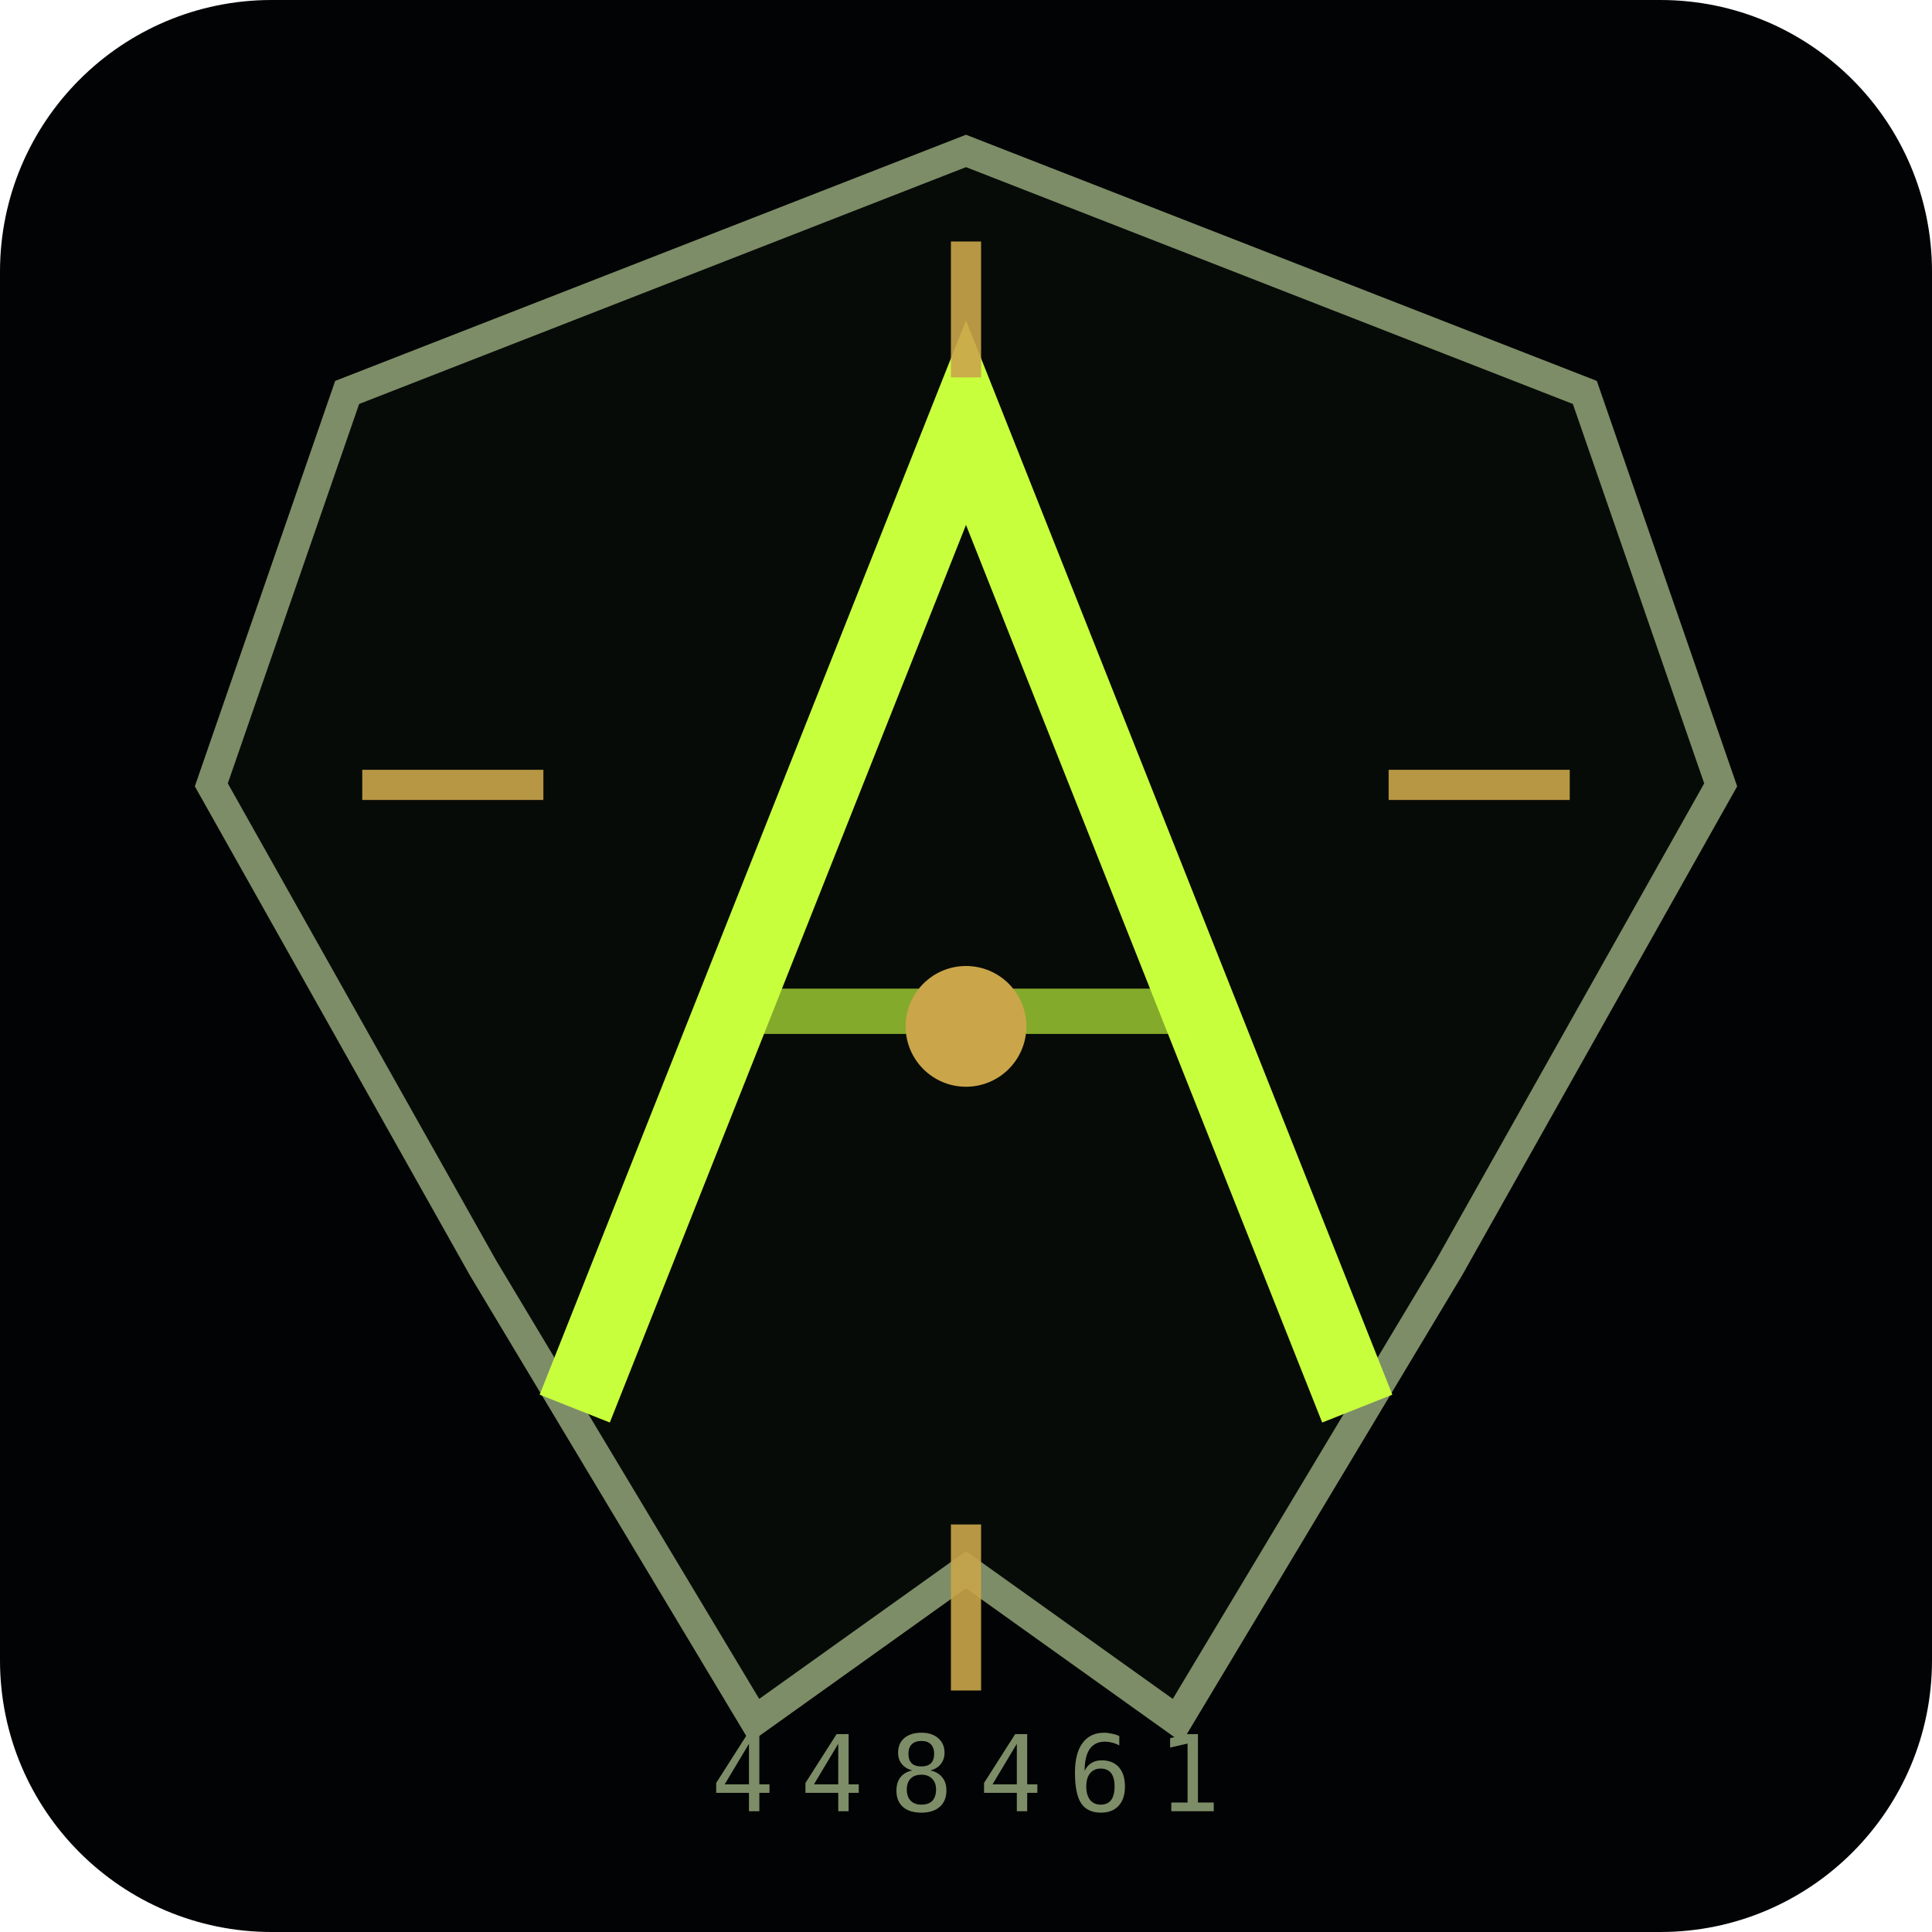
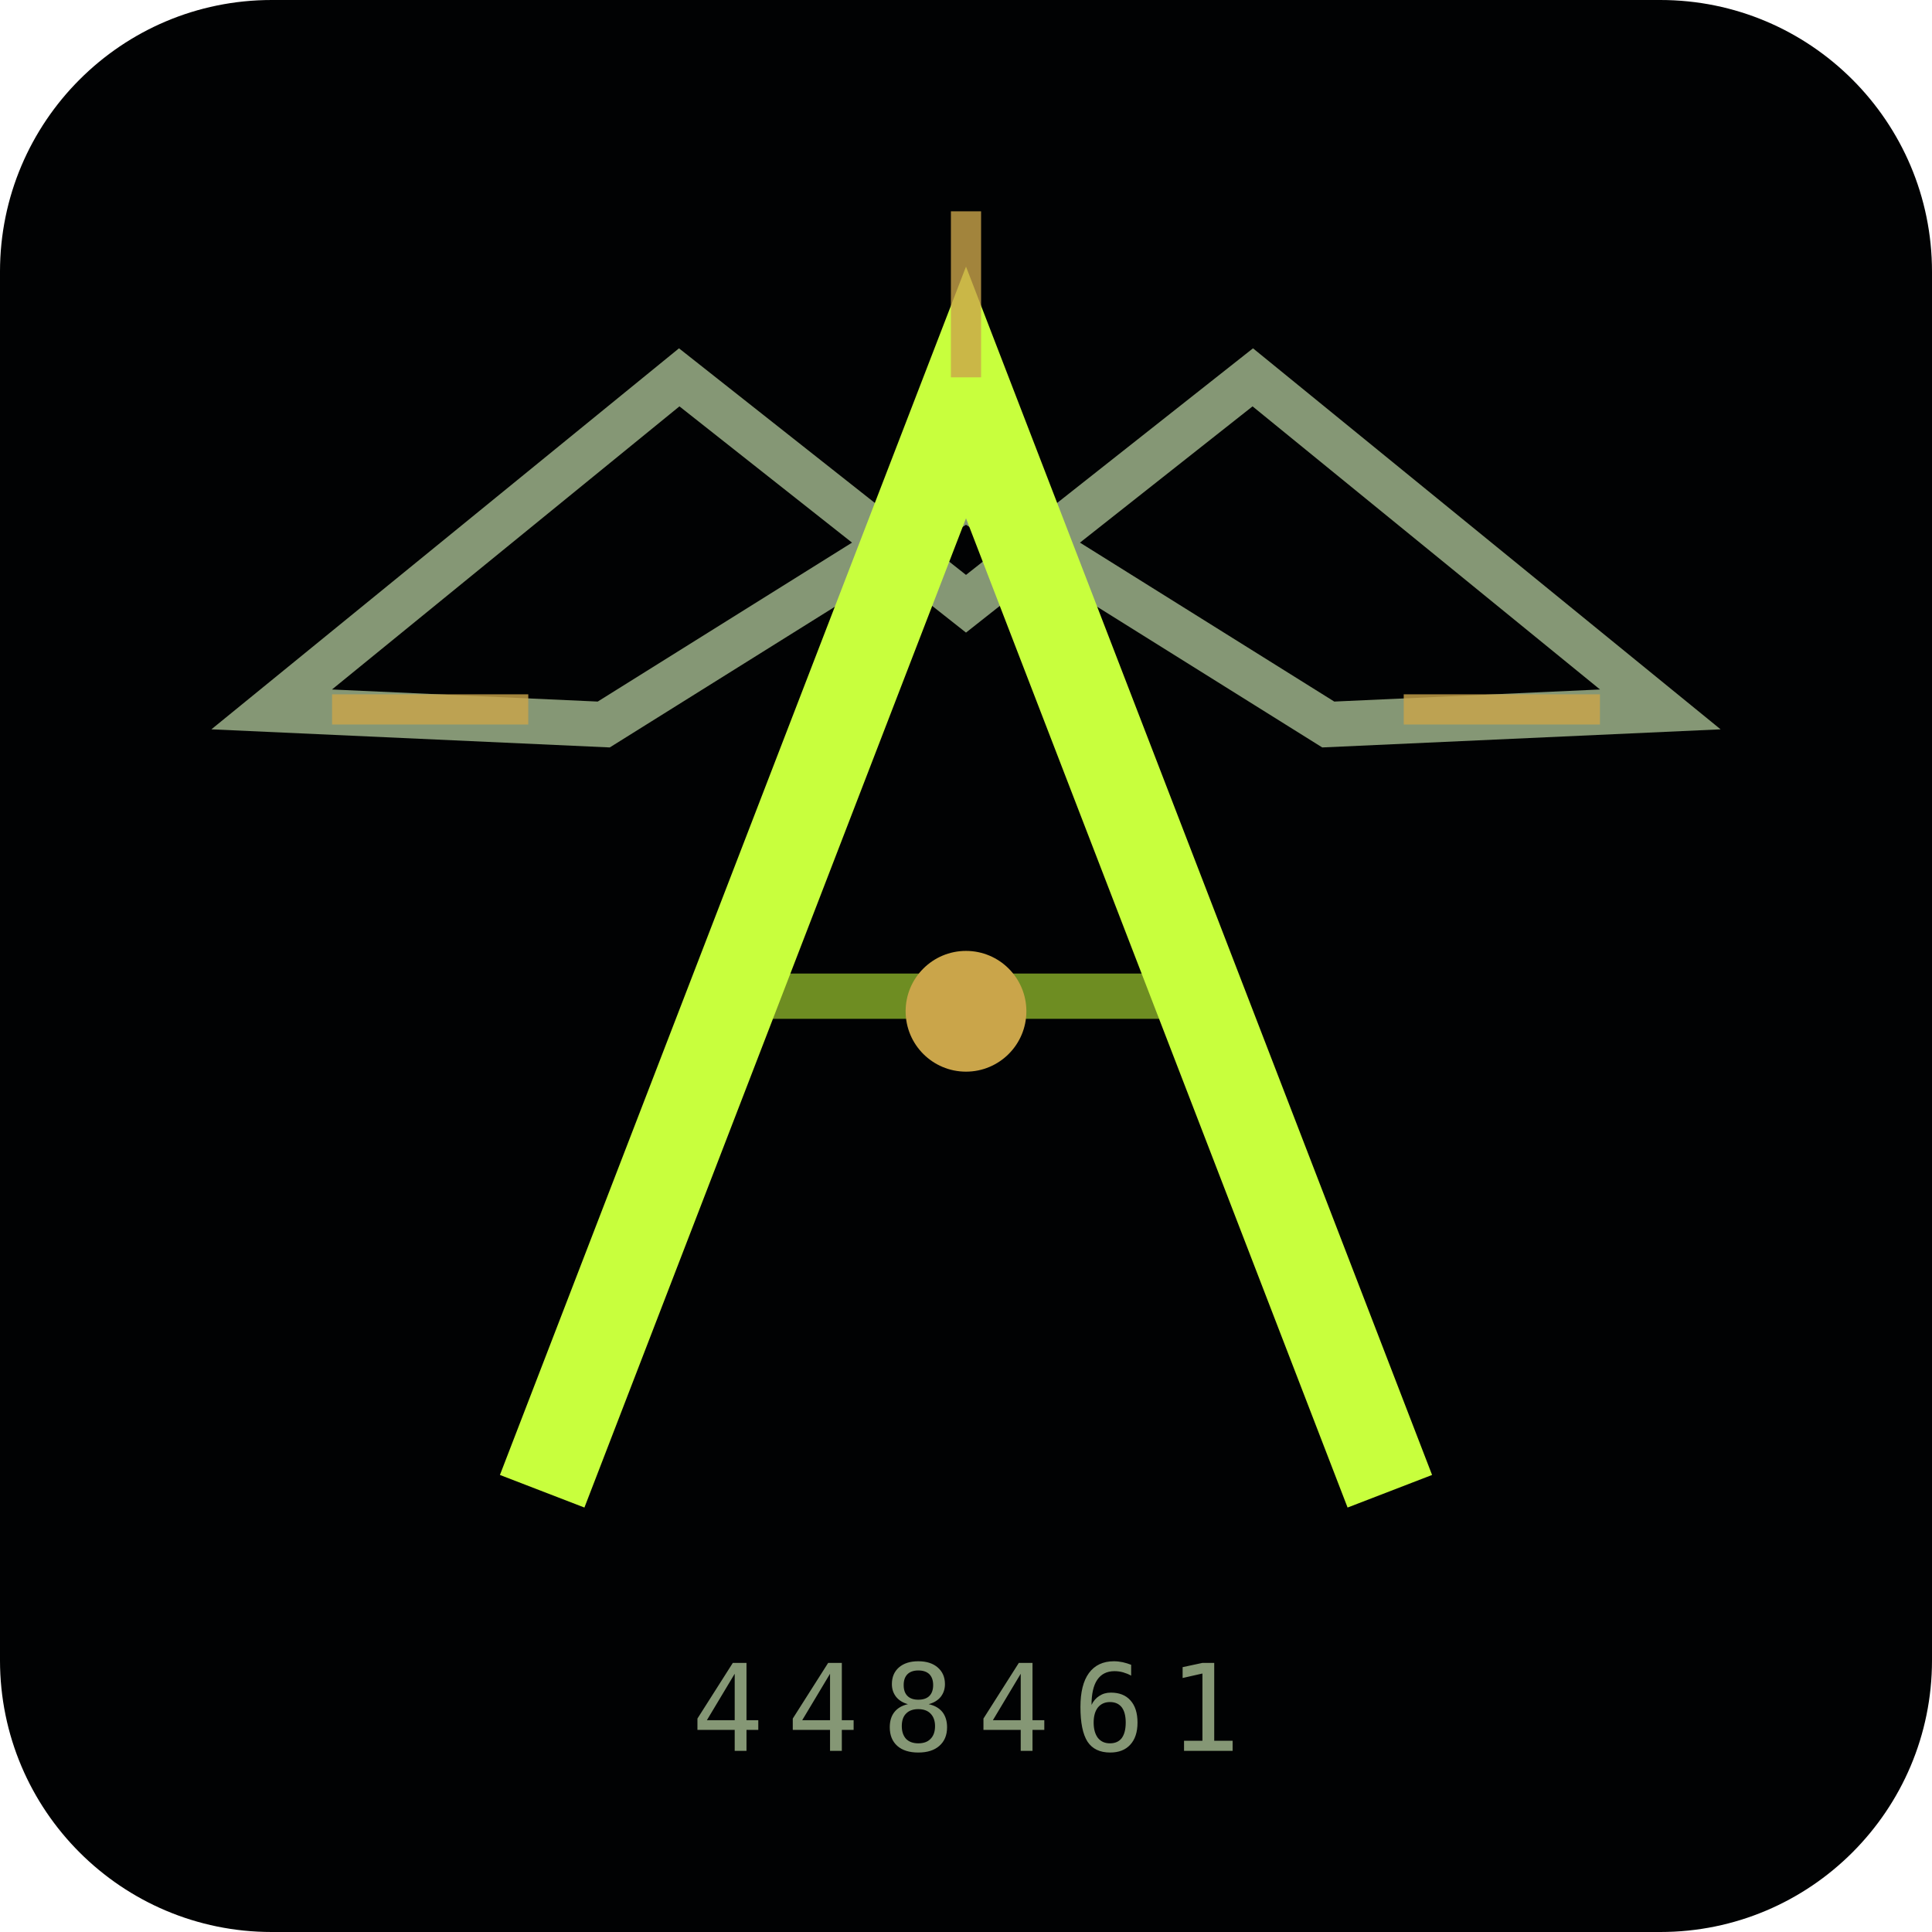
<svg xmlns="http://www.w3.org/2000/svg" viewBox="0 0 128 128">
-   <rect width="128" height="128" rx="18" fill="#020304" />
-   <path d="M64 10 105 26 114 52 96 84 78 114 64 104 50 114 32 84 14 52 23 26Z" fill="#070b08" stroke="#7d8d67" stroke-width="2" />
-   <path d="M39 91 64 28 89 91" fill="none" stroke="#c8ff3d" stroke-width="5" stroke-linecap="square" />
-   <path d="M49 67h30" stroke="#c8ff3d" stroke-width="3" opacity=".65" />
-   <path d="M24 52h12M92 52h12M64 16v9M64 101v11" stroke="#caa54a" stroke-width="2" opacity=".9" />
-   <circle cx="64" cy="68" r="4" fill="#caa54a" />
-   <text x="64" y="120" text-anchor="middle" font-family="monospace" font-size="7" letter-spacing="1.7" fill="#7d8d67">448461</text>
+   <rect width="128" height="128" rx="18" fill="#010203" />
+   <path d="M18 47 45 25 64 40 83 25 110 47 88 48 64 33 40 48Z" fill="none" stroke="#859775" stroke-width="3" />
+   <path d="M37 96 64 26 91 96" fill="none" stroke="#c8ff3d" stroke-width="6" stroke-linecap="square" />
+   <path d="M48 66h32" stroke="#c8ff3d" stroke-width="3" opacity=".55" />
+   <path d="M22 47h13M93 47h13M64 14v11" stroke="#caa54a" stroke-width="2" opacity=".8" />
+   <circle cx="64" cy="67" r="4" fill="#caa54a" />
+   <text x="64" y="116" text-anchor="middle" font-family="monospace" font-size="8" letter-spacing="1.5" fill="#859775">448461</text>
</svg>
